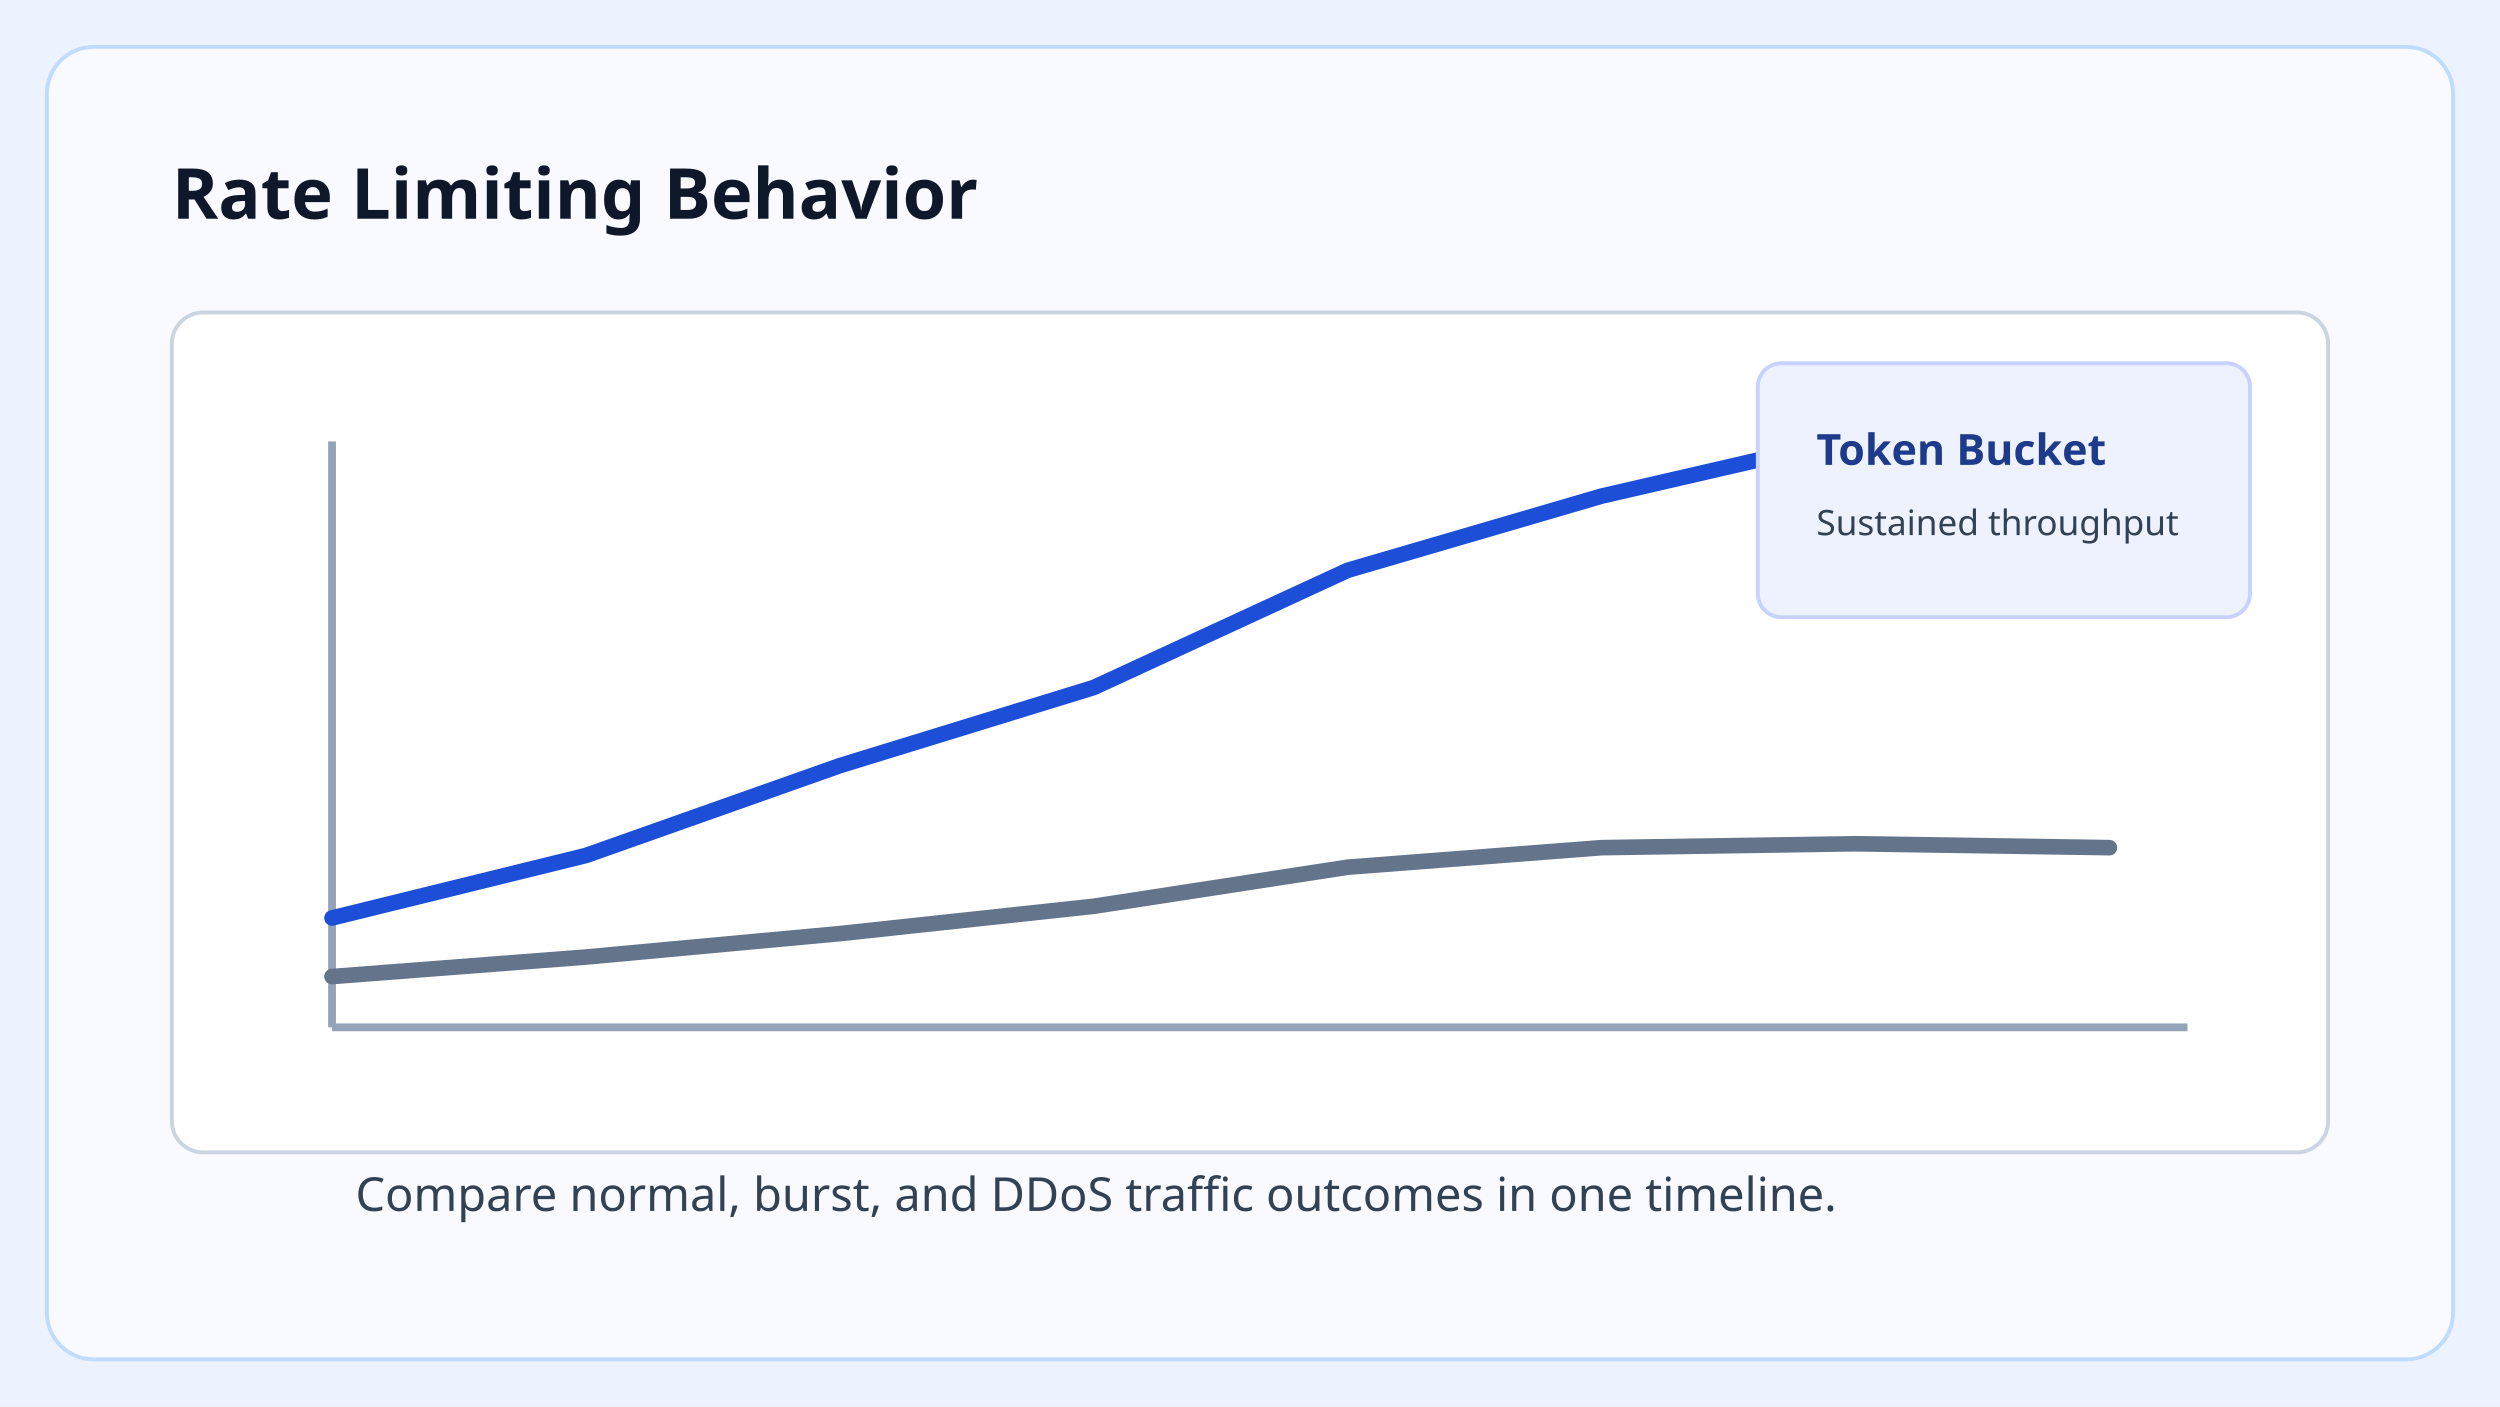
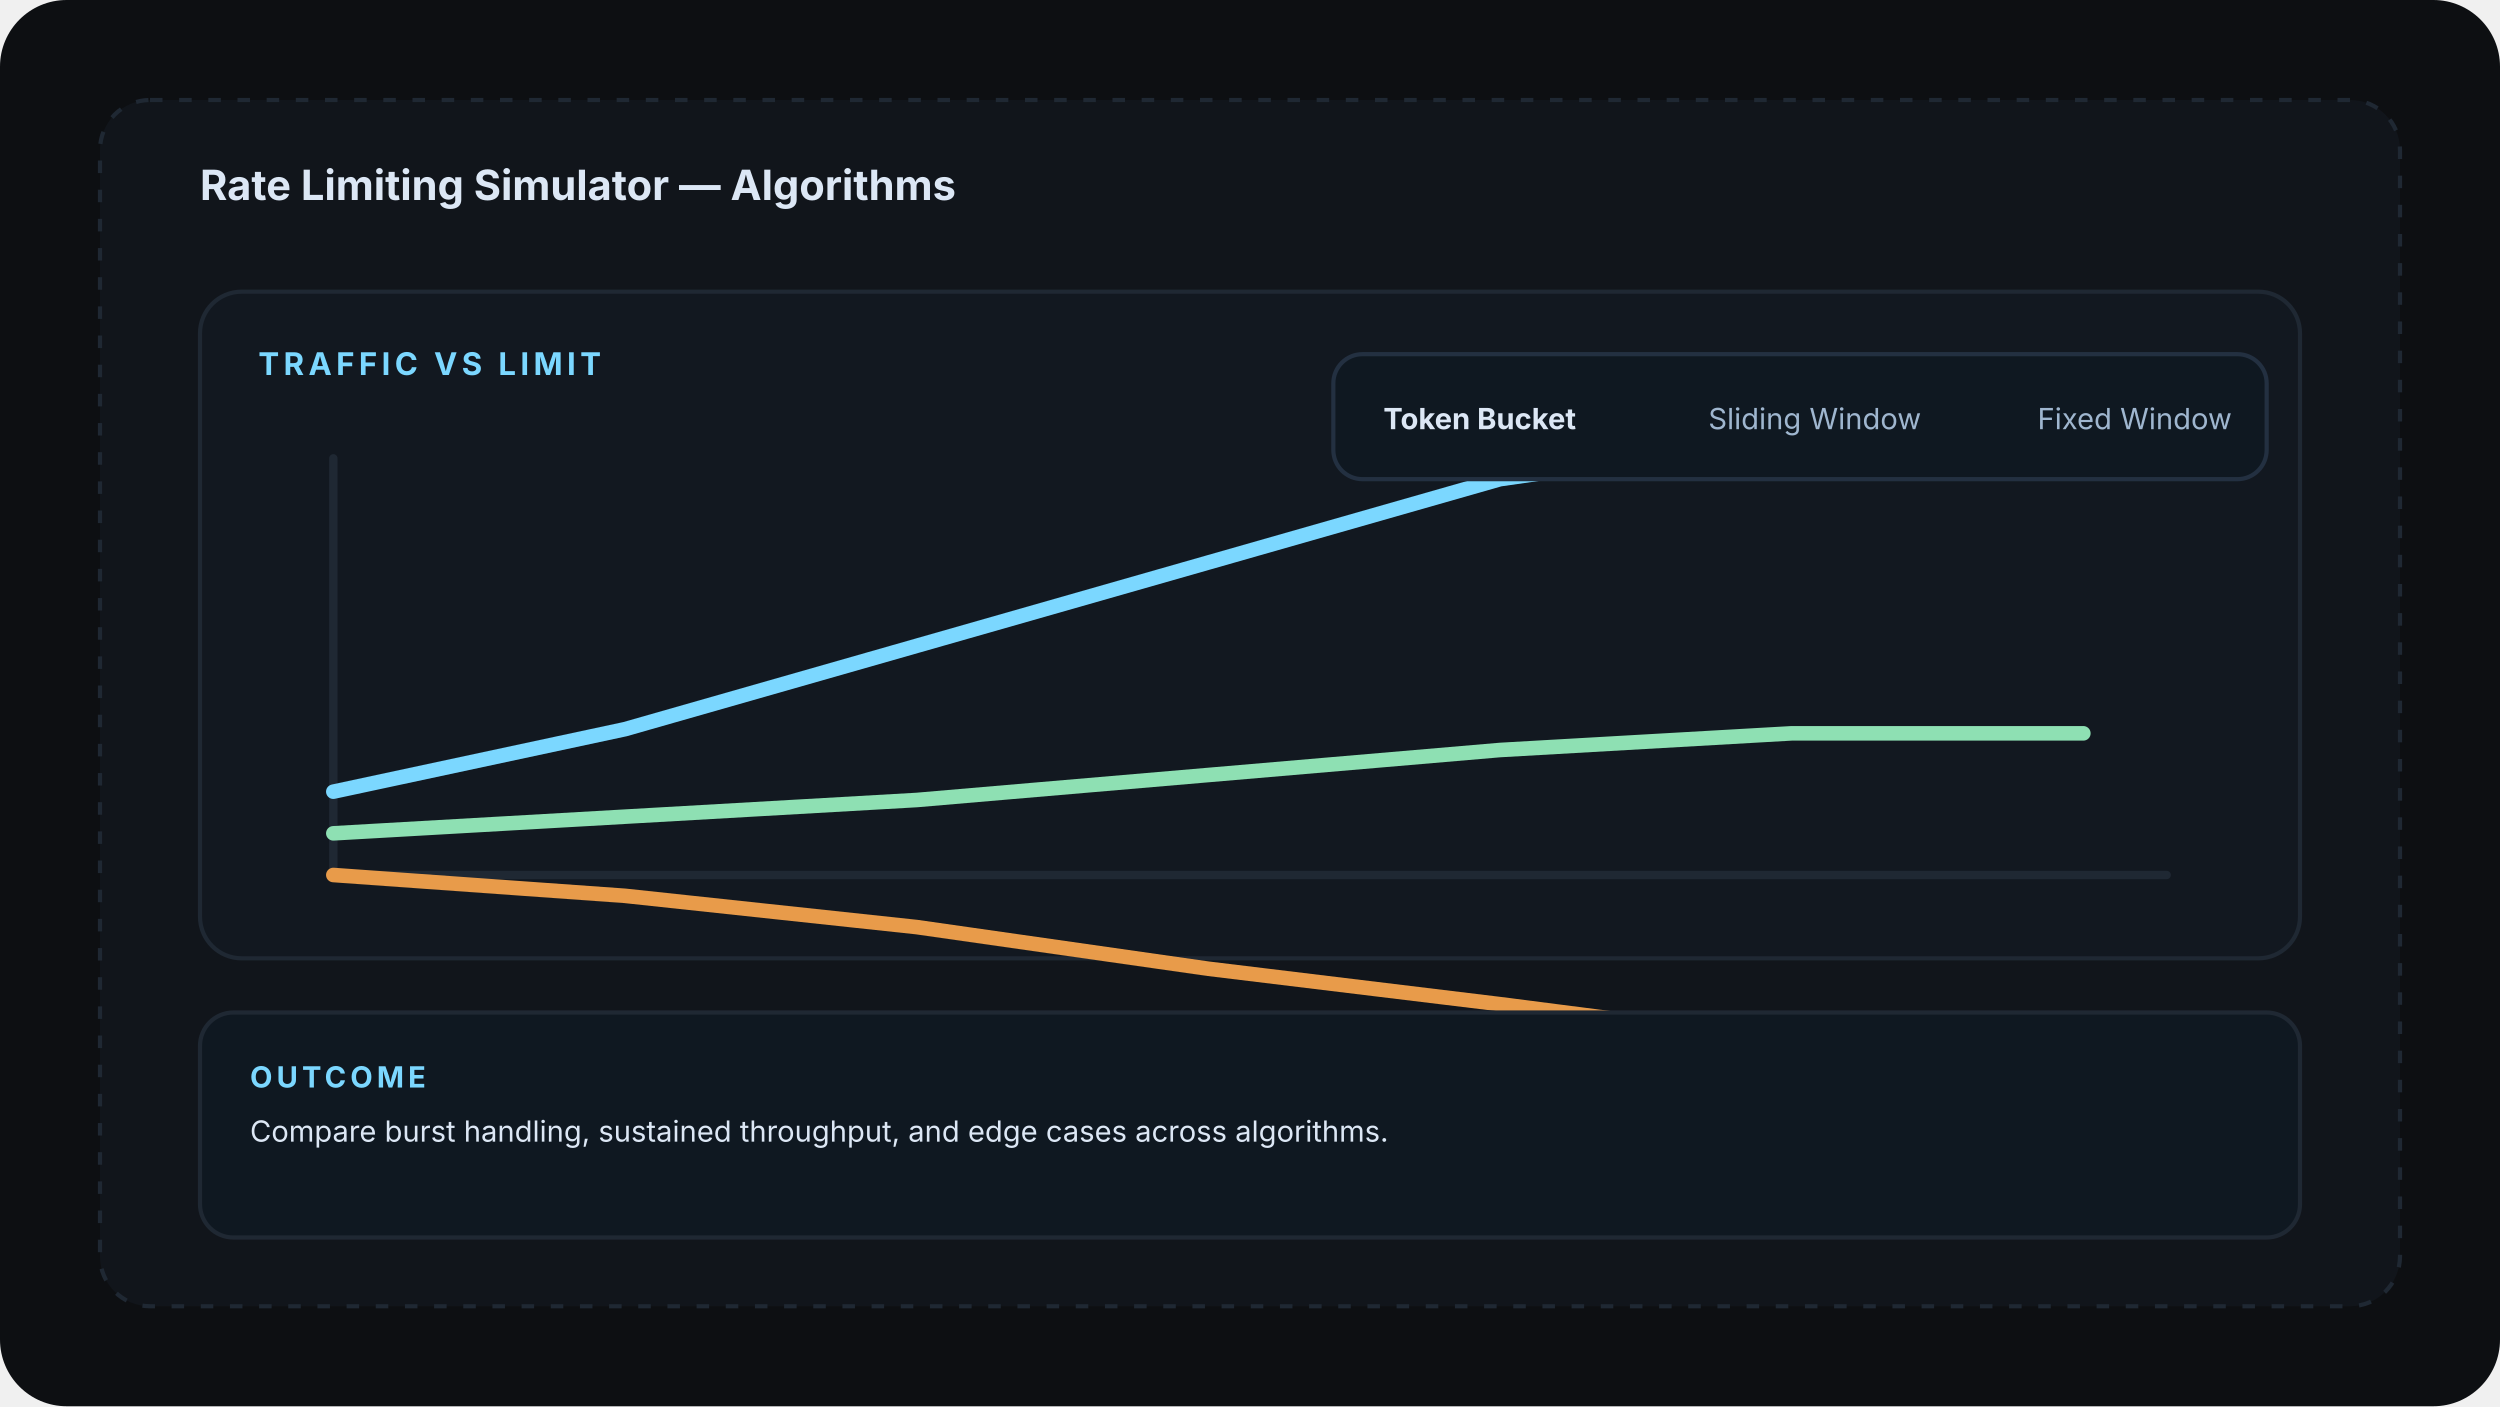
- <svg xmlns="http://www.w3.org/2000/svg" width="1280" height="720" viewBox="0 0 1280 720" fill="none">
-   <rect width="1280" height="720" fill="#ECF3FF" />
-   <rect x="24" y="24" width="1232" height="672" rx="24" fill="#F8FAFF" stroke="#BFDBFE" stroke-width="2" />
-   <text x="88" y="112" fill="#0F172A" font-size="36" font-family="sans-serif" font-weight="700">Rate Limiting Behavior</text>
-   <rect x="88" y="160" width="1104" height="430" rx="16" fill="#FFFFFF" stroke="#CBD5E1" stroke-width="2" />
-   <line x1="170" y1="526" x2="1120" y2="526" stroke="#94A3B8" stroke-width="4" />
-   <line x1="170" y1="226" x2="170" y2="526" stroke="#94A3B8" stroke-width="4" />
-   <polyline points="170,470 300,438 430,392 560,352 690,292 820,254 950,224 1080,210" stroke="#1D4ED8" stroke-width="8" fill="none" stroke-linecap="round" stroke-linejoin="round" />
-   <polyline points="170,500 300,490 430,478 560,464 690,444 820,434 950,432 1080,434" stroke="#64748B" stroke-width="8" fill="none" stroke-linecap="round" stroke-linejoin="round" />
-   <rect x="900" y="186" width="252" height="130" rx="12" fill="#EEF2FF" stroke="#C7D2FE" stroke-width="2" />
-   <text x="930" y="238" fill="#1E3A8A" font-size="22" font-family="sans-serif" font-weight="700">Token Bucket</text>
-   <text x="930" y="274" fill="#334155" font-size="18" font-family="sans-serif">Sustained throughput</text>
-   <text x="182" y="620" fill="#334155" font-size="24" font-family="sans-serif">Compare normal, burst, and DDoS traffic outcomes in one timeline.</text>
+ <svg xmlns="http://www.w3.org/2000/svg" width="1200" height="675" viewBox="0 0 1200 675" fill="none">
+   <rect width="1200" height="675" rx="32" fill="#0D0F12" />
+   <rect x="48" y="48" width="1104" height="579" rx="24" fill="#11151B" stroke="#1F2833" stroke-width="2" stroke-dasharray="6 8" />
+   <text x="96" y="96" fill="#DCE7F5" font-family="'Segoe UI','Inter',Arial" font-size="20" font-weight="700">Rate Limiting Simulator — Algorithms</text>
+   <rect x="96" y="140" width="1008" height="320" rx="20" fill="#121820" stroke="#1F2833" stroke-width="2" />
+   <text x="124" y="180" fill="#7BD7FF" font-family="'Segoe UI','Inter',Arial" font-size="15" font-weight="700" letter-spacing="0.14em">TRAFFIC VS LIMIT</text>
+   <line x1="160" y1="420" x2="1040" y2="420" stroke="#1F2833" stroke-width="4" stroke-linecap="round" />
+   <line x1="160" y1="220" x2="160" y2="420" stroke="#1F2833" stroke-width="4" stroke-linecap="round" />
+   <polyline points="160,380 300,350 440,310 580,270 720,230 860,210 1000,205" stroke="#7BD7FF" stroke-width="7" fill="none" stroke-linecap="round" stroke-linejoin="round" />
+   <polyline points="160,400 300,392 440,384 580,372 720,360 860,352 1000,352" stroke="#8EE0B3" stroke-width="7" fill="none" stroke-linecap="round" stroke-linejoin="round" />
+   <polyline points="160,420 300,430 440,445 580,465 720,482 860,500 1000,512" stroke="#E89B4A" stroke-width="7" fill="none" stroke-linecap="round" stroke-linejoin="round" />
+   <rect x="640" y="170" width="448" height="60" rx="14" fill="#0F1821" stroke="#233041" stroke-width="2" />
+   <text x="664" y="206" fill="#DCE7F5" font-family="'Segoe UI','Inter',Arial" font-size="14" font-weight="700">Token Bucket</text>
+   <text x="820" y="206" fill="#9FB6CF" font-family="'Segoe UI','Inter',Arial" font-size="14">Sliding Window</text>
+   <text x="978" y="206" fill="#9FB6CF" font-family="'Segoe UI','Inter',Arial" font-size="14">Fixed Window</text>
+   <rect x="96" y="486" width="1008" height="108" rx="16" fill="#0F1821" stroke="#1F2833" stroke-width="2" />
+   <text x="120" y="522" fill="#7BD7FF" font-family="'Segoe UI','Inter',Arial" font-size="14" font-weight="700" letter-spacing="0.14em">OUTCOME</text>
+   <text x="120" y="548" fill="#DCE7F5" font-family="'Segoe UI','Inter',Arial" font-size="14">Compare burst handling, sustained throughput, and edge cases across algorithms.</text>
</svg>
